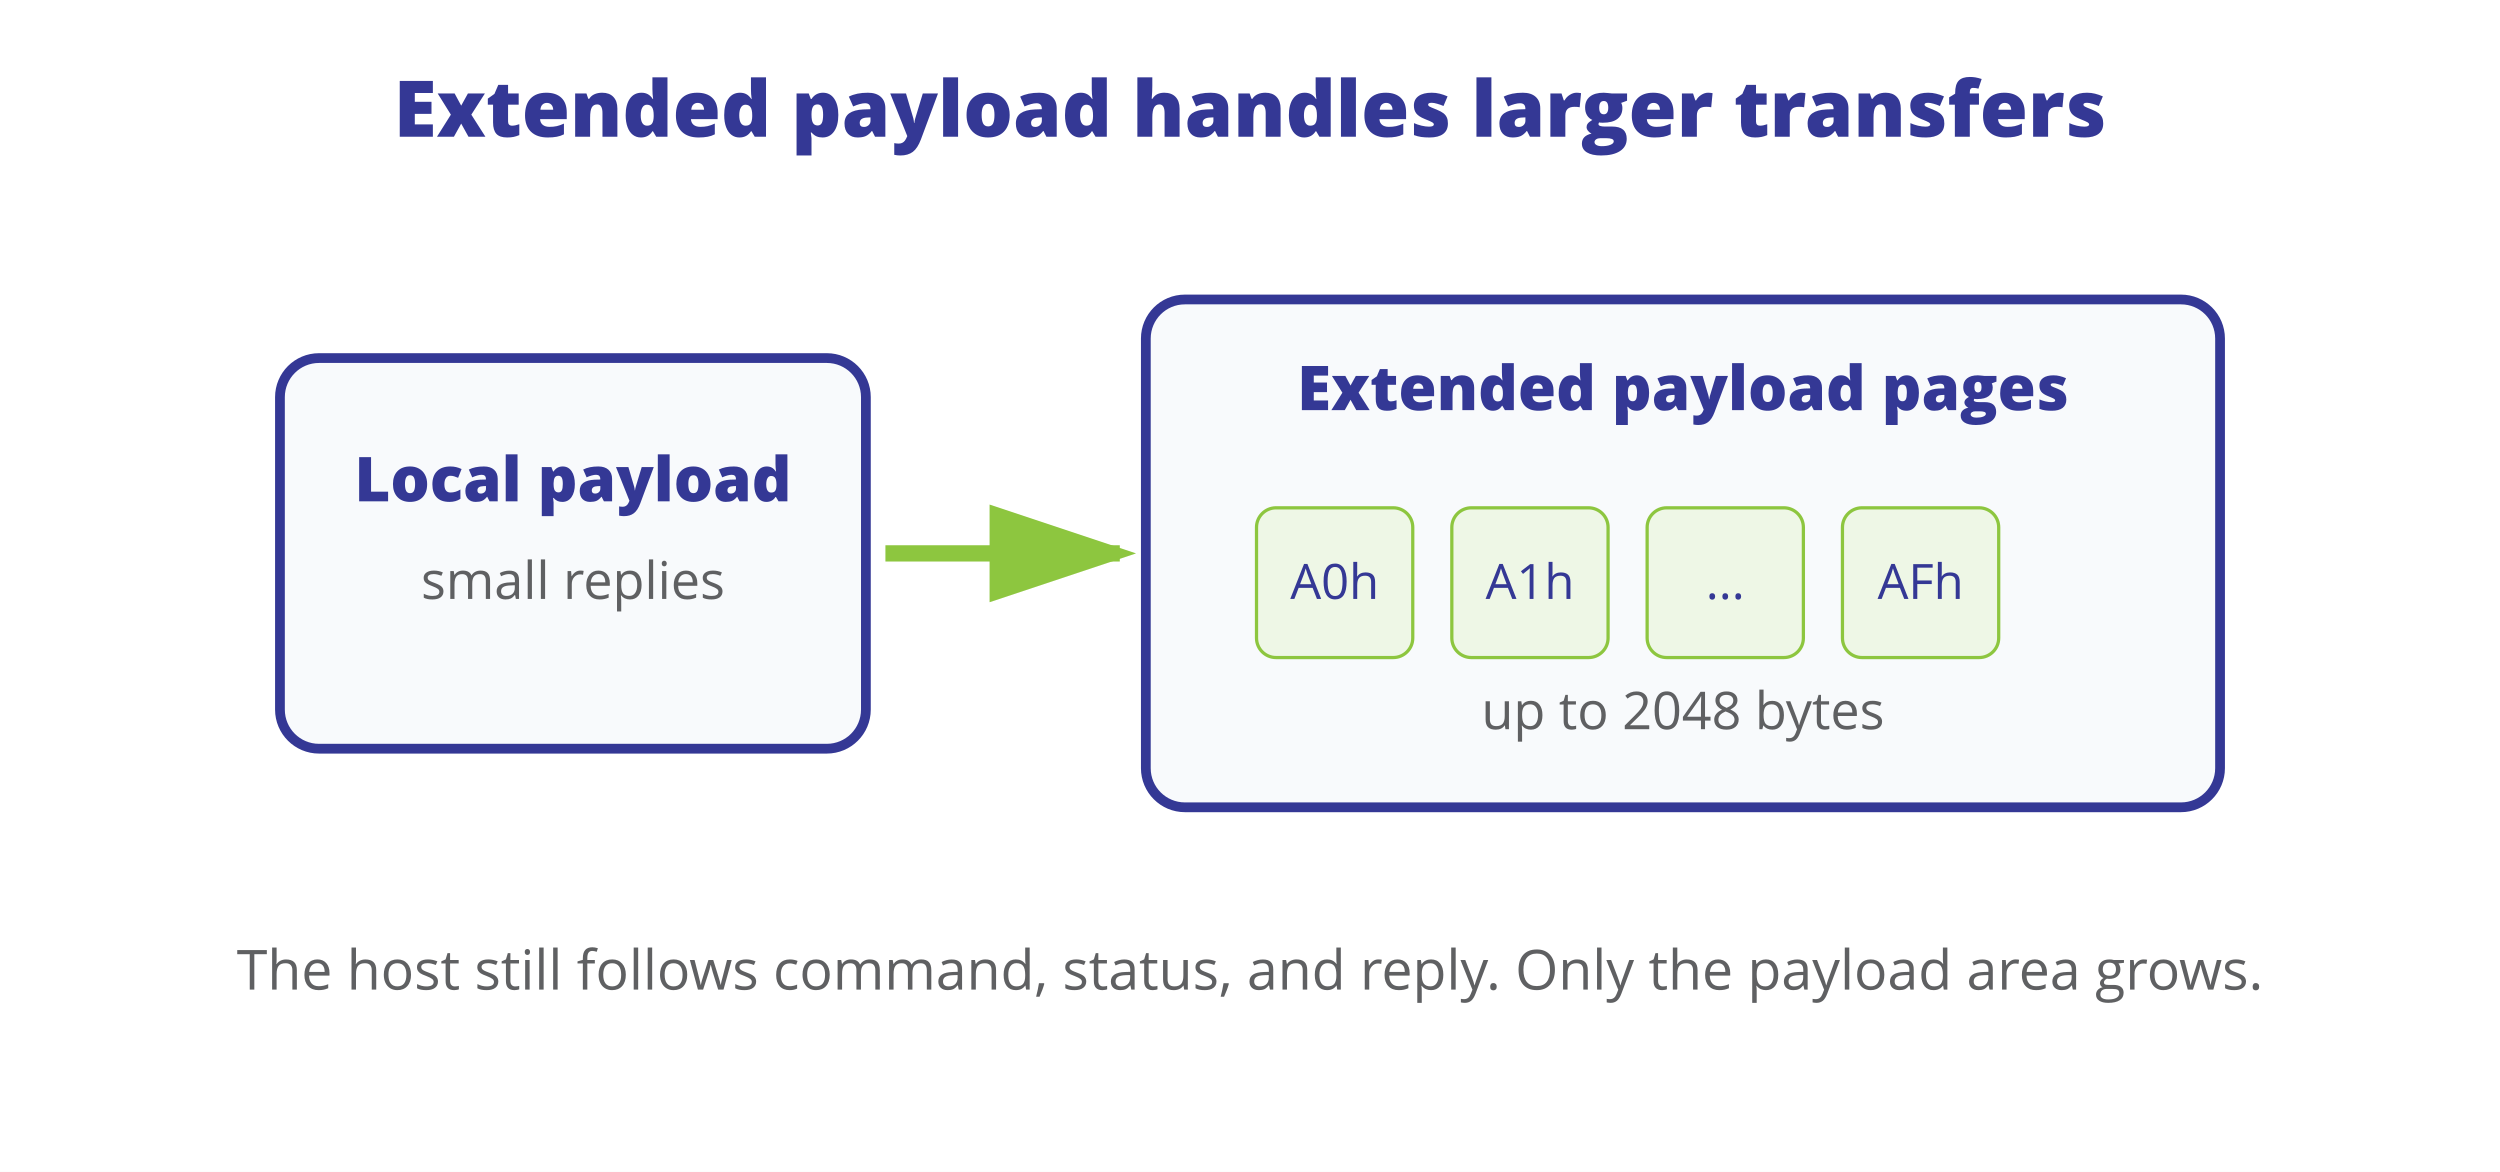
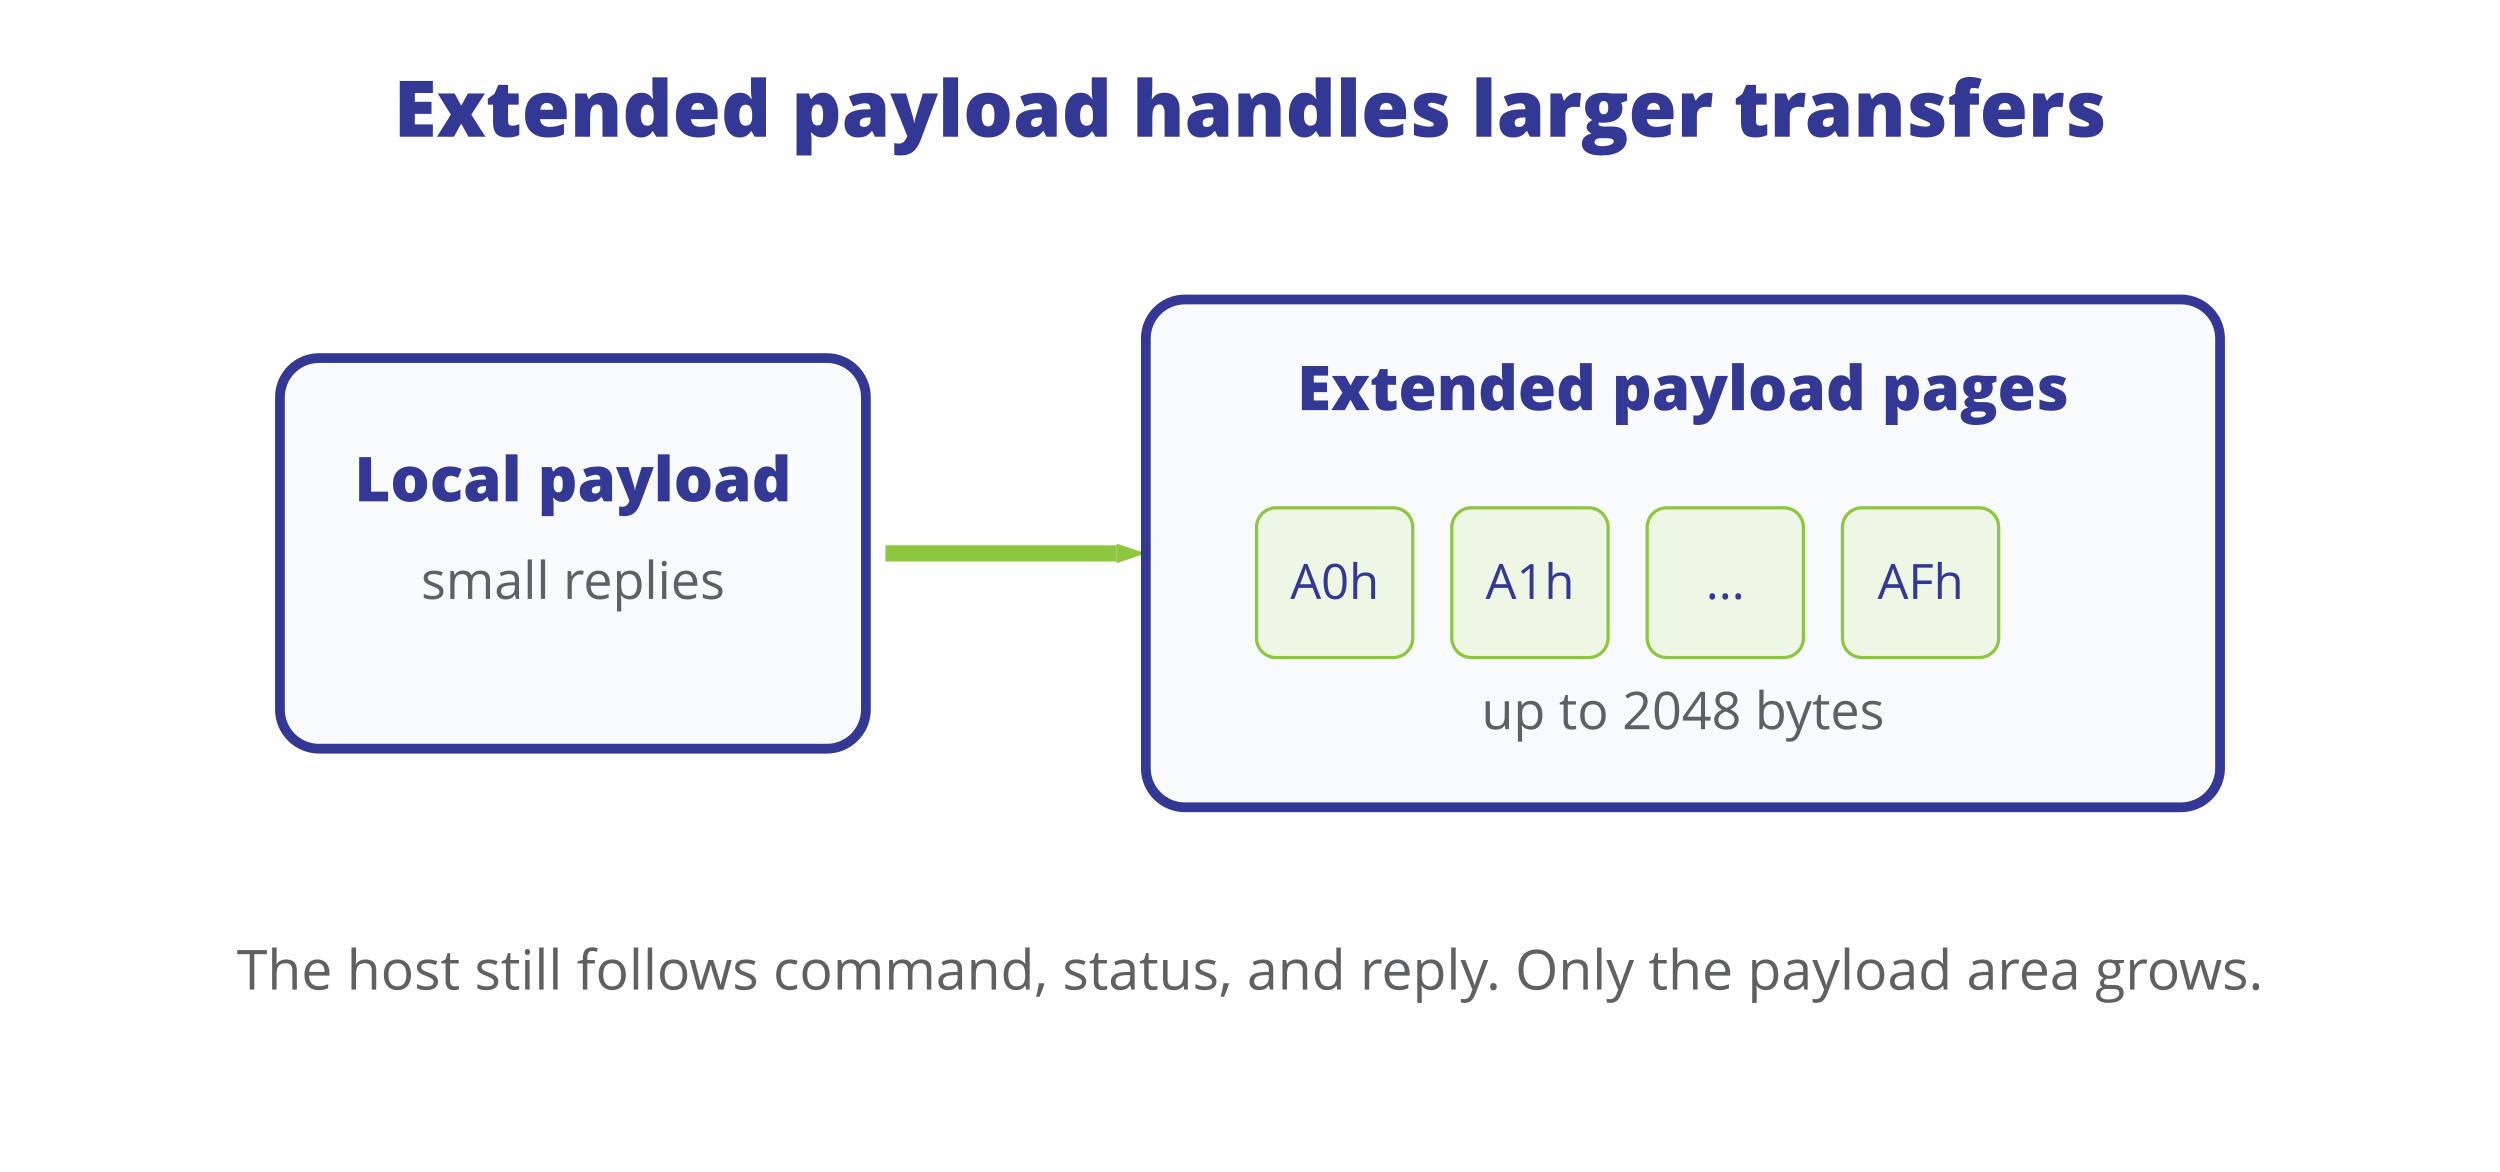
<svg xmlns="http://www.w3.org/2000/svg" viewBox="0 0 768 360" role="img" aria-label="Extended payload">
  <style>text { font-family: "Open Sans", Arial, Helvetica, sans-serif; letter-spacing: 0; }</style>
  <defs>
-     <marker id="arrow" markerWidth="10" markerHeight="10" refX="8" refY="3" orient="auto" markerUnits="strokeWidth">
+     <marker id="arrow" markerWidth="10" markerHeight="10" refX="0" refY="3" orient="auto" markerUnits="userSpaceOnUse">
      <path d="M0,0 L9,3 L0,6 Z" fill="#8DC63F" />
    </marker>
  </defs>
  <rect width="768" height="360" fill="#FFFFFF" />
  <text x="384" y="42" text-anchor="middle" font-size="24" font-weight="800" fill="#343895">Extended payload handles larger transfers</text>
  <rect x="86" y="110" width="180" height="120" rx="12" fill="#F8FAFC" stroke="#343895" stroke-width="3" />
  <text x="176" y="154" text-anchor="middle" font-size="19" font-weight="800" fill="#343895">Local payload</text>
  <text x="176" y="184" text-anchor="middle" font-size="16" fill="#5F6062">small replies</text>
-   <line x1="272" y1="170" x2="344" y2="170" stroke="#8DC63F" stroke-width="5" marker-end="url(#arrow)" />
+   <line x1="272" y1="170" x2="343" y2="170" stroke="#8DC63F" stroke-width="5" marker-end="url(#arrow)" />
  <rect x="352" y="92" width="330" height="156" rx="12" fill="#F8FAFC" stroke="#343895" stroke-width="3" />
  <text x="517" y="126" text-anchor="middle" font-size="19" font-weight="800" fill="#343895">Extended payload pages</text>
  <rect x="386" y="156" width="48" height="46" rx="6" fill="#EEF7E6" stroke="#8DC63F" />
  <rect x="446" y="156" width="48" height="46" rx="6" fill="#EEF7E6" stroke="#8DC63F" />
  <rect x="506" y="156" width="48" height="46" rx="6" fill="#EEF7E6" stroke="#8DC63F" />
  <rect x="566" y="156" width="48" height="46" rx="6" fill="#EEF7E6" stroke="#8DC63F" />
  <text x="410" y="184" text-anchor="middle" font-size="15" fill="#343895">A0h</text>
  <text x="470" y="184" text-anchor="middle" font-size="15" fill="#343895">A1h</text>
  <text x="530" y="184" text-anchor="middle" font-size="15" fill="#343895">...</text>
  <text x="590" y="184" text-anchor="middle" font-size="15" fill="#343895">AFh</text>
  <text x="517" y="224" text-anchor="middle" font-size="16" fill="#5F6062">up to 2048 bytes</text>
  <text x="384" y="304" text-anchor="middle" font-size="17" fill="#5F6062">The host still follows command, status, and reply. Only the payload area grows.</text>
</svg>
